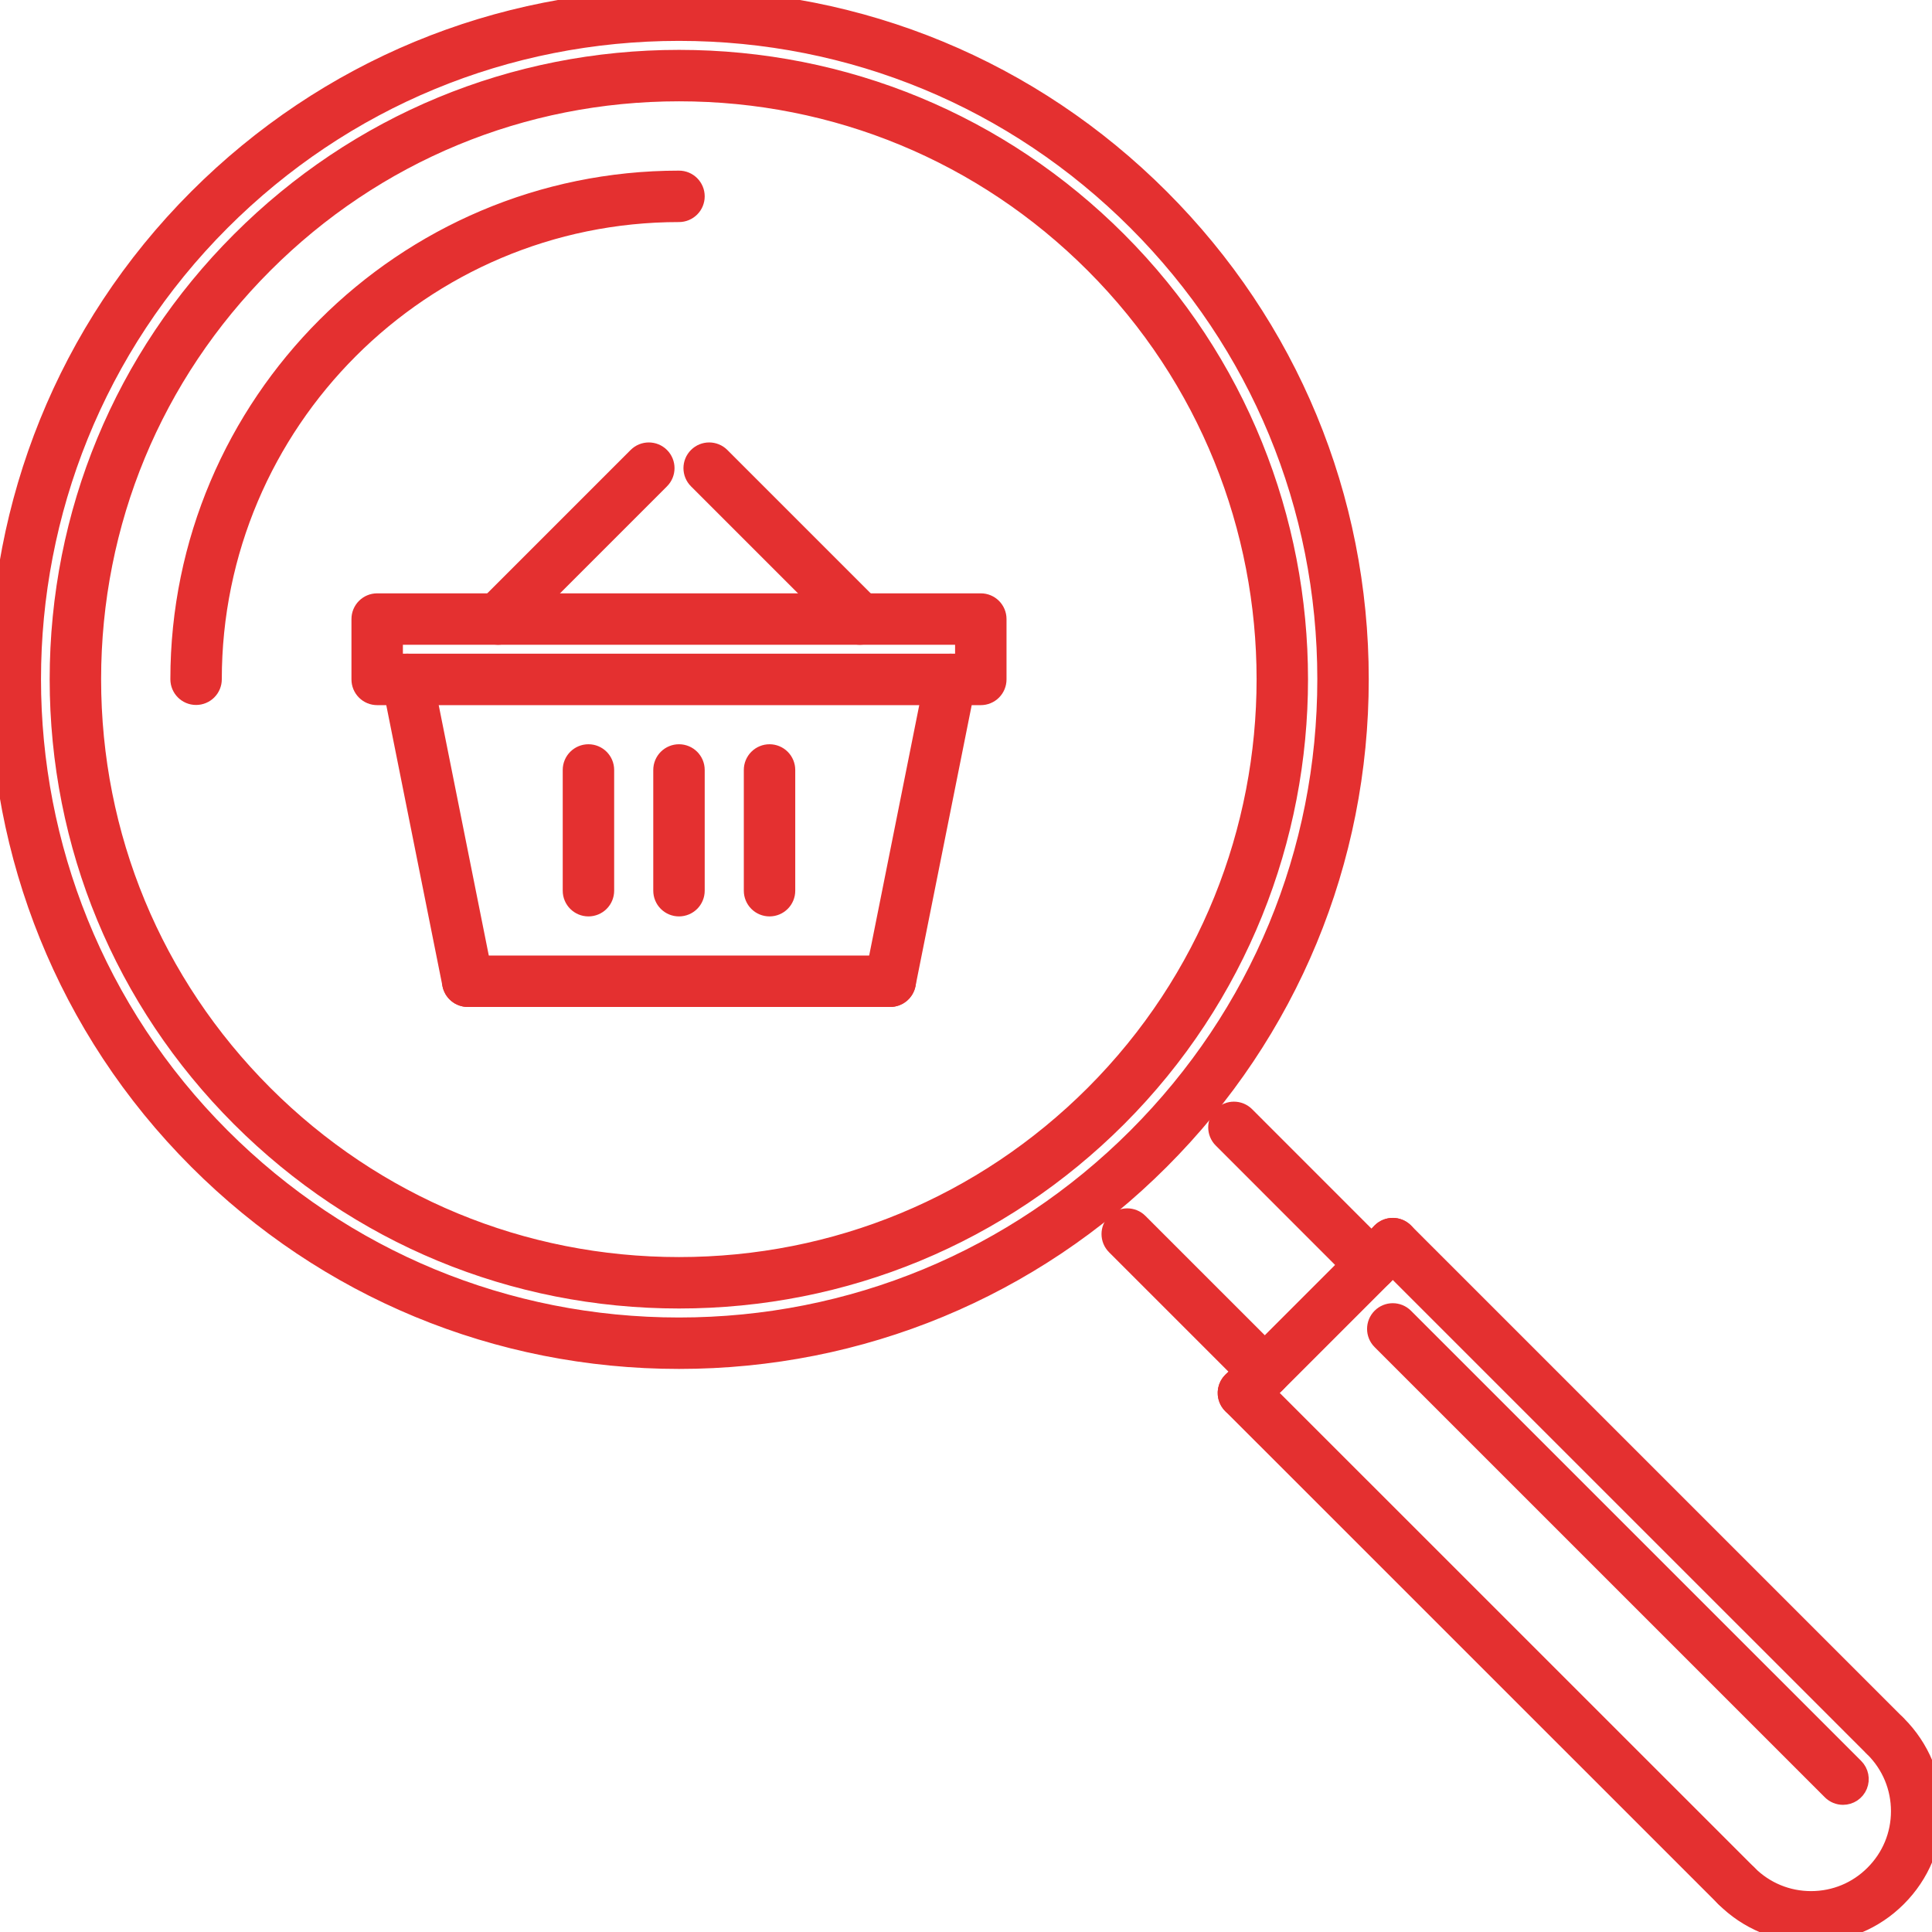
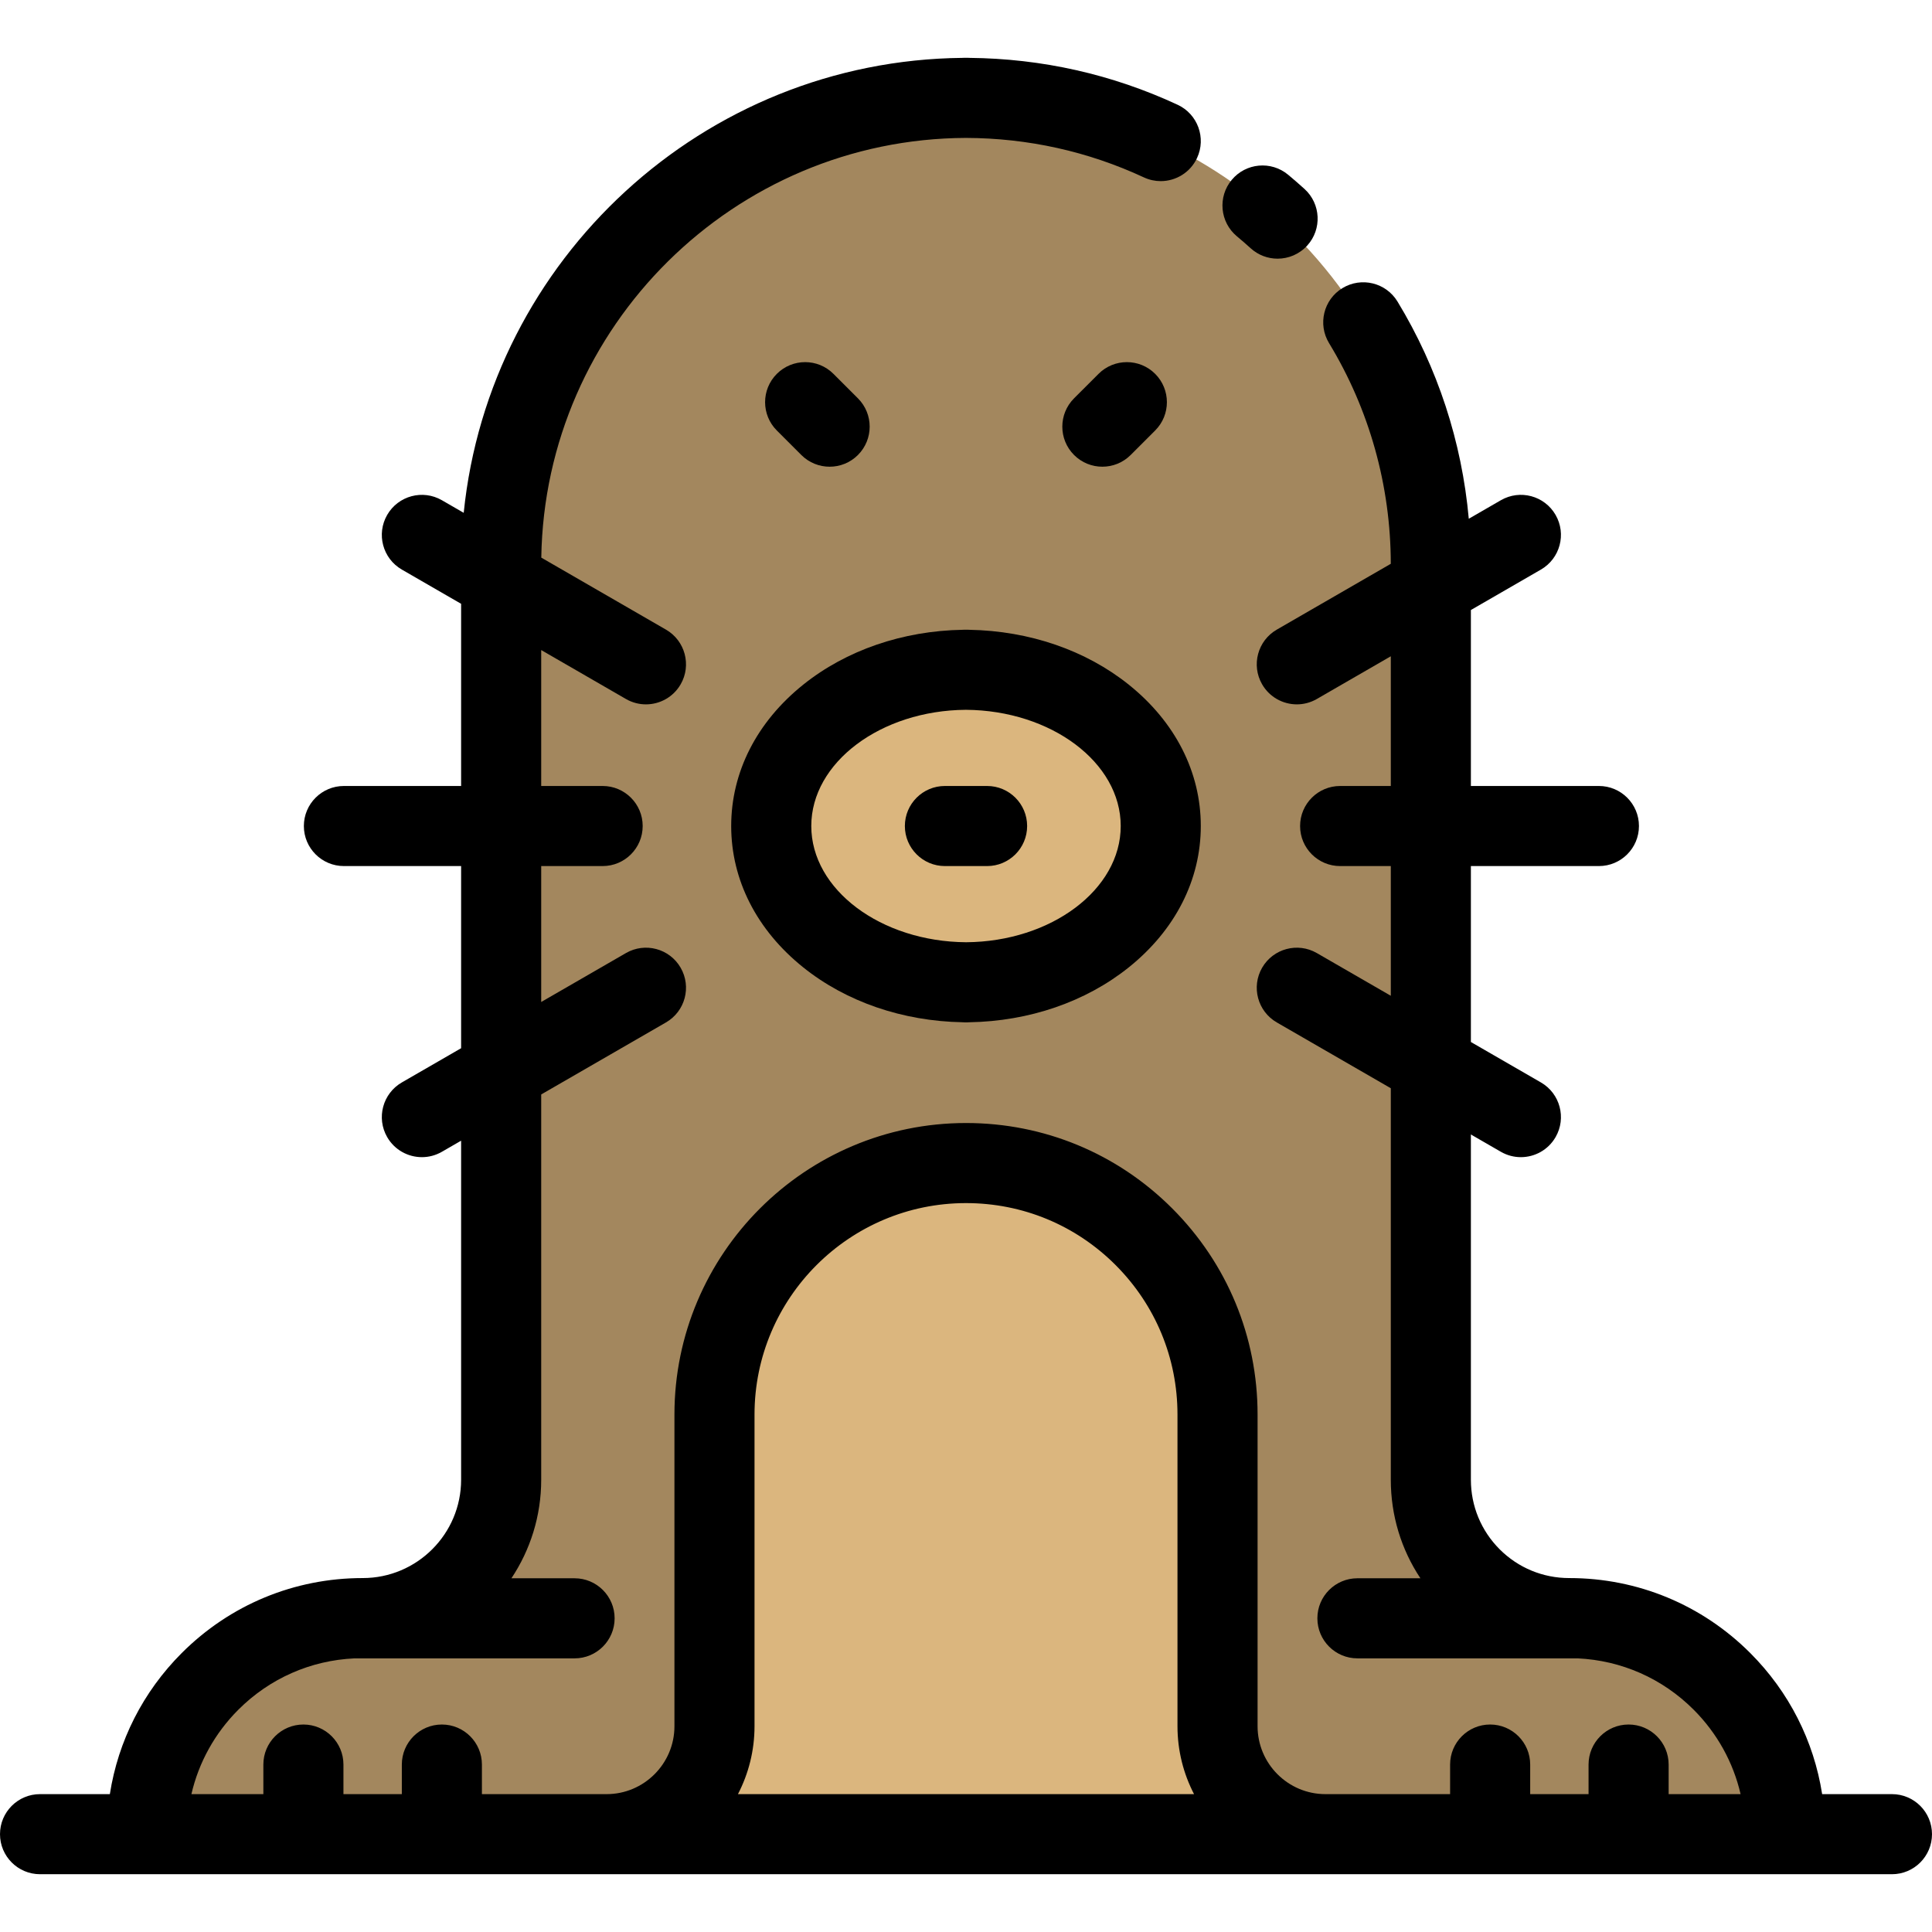
- <svg xmlns="http://www.w3.org/2000/svg" viewBox="0 0 1024 1024" fill="#E43030" class="icon" version="1.1" stroke="#E43030" stroke-width="11.264">
+ <svg xmlns="http://www.w3.org/2000/svg" height="200px" width="200px" version="1.1" id="Layer_1" viewBox="0 0 512 512" xml:space="preserve" fill="#000000">
  <g id="SVGRepo_bgCarrier" stroke-width="0" />
  <g id="SVGRepo_tracerCarrier" stroke-linecap="round" stroke-linejoin="round" />
  <g id="SVGRepo_iconCarrier">
-     <path d="M359.876 719.926c-96.136 0-186.524-37.446-254.51-105.432-140.33-140.33-140.33-368.69 0-509.02C173.354 37.488 263.742 0.042 359.876 0.042c96.136 0 186.526 37.446 254.51 105.432 68.002 67.986 105.448 158.374 105.448 254.51 0.016 96.136-37.43 186.524-105.416 254.51-68 67.986-158.388 105.432-254.542 105.432z m0-703.886c-91.872 0-178.244 35.79-243.2 100.746-134.098 134.096-134.098 352.302 0 486.398 64.956 64.956 151.328 100.746 243.2 100.746 91.872 0 178.26-35.792 243.232-100.746 64.954-64.97 100.744-151.328 100.728-243.2 0-91.872-35.792-178.244-100.76-243.2-64.954-64.954-151.326-100.744-243.2-100.744z" fill="" />
-     <path d="M359.876 687.9c-87.59 0-169.95-34.102-231.888-96.026C66.064 529.95 31.96 447.608 31.96 360c0.016-87.608 34.12-169.95 96.06-231.874 61.924-61.942 144.282-96.058 231.888-96.058 87.592 0 169.934 34.102 231.86 96.028 127.832 127.864 127.832 335.898 0.032 463.78-61.958 61.922-144.316 96.024-231.924 96.024z m0.032-639.836c-83.342 0-161.668 32.448-220.578 91.372C80.42 198.346 47.974 276.674 47.958 360c0 83.326 32.43 161.654 91.34 220.562 58.91 58.894 137.252 91.342 220.578 91.342 83.328 0 161.686-32.448 220.612-91.342 121.568-121.63 121.552-319.542-0.032-441.158-58.894-58.892-137.22-91.34-220.548-91.34z" fill="" />
-     <path d="M103.93 368.014c-4.42 0-8-3.578-8-7.998 0-145.532 118.414-263.946 263.946-263.946 4.422 0 8 3.578 8 7.998a7.994 7.994 0 0 1-8 7.998c-136.72 0-247.948 111.228-247.948 247.95a7.994 7.994 0 0 1-7.998 7.998zM670.344 734.968a7.972 7.972 0 0 1-5.654-2.344L591.8 659.734a7.996 7.996 0 1 1 11.31-11.308L676 721.316a7.994 7.994 0 0 1-5.656 13.652zM726.894 678.45a7.972 7.972 0 0 1-5.654-2.344l-72.89-72.922a7.996 7.996 0 1 1 11.31-11.308l72.89 72.922a7.994 7.994 0 0 1-5.656 13.652z" fill="" />
-     <path d="M659.036 746.31a7.996 7.996 0 0 1-5.656-13.654l79.172-79.17a7.996 7.996 0 1 1 11.308 11.31l-79.17 79.17a7.97 7.97 0 0 1-5.654 2.344z" fill="" />
-     <path d="M998.402 927.32a7.976 7.976 0 0 1-5.656-2.344l-260.196-260.18a7.996 7.996 0 1 1 11.308-11.31l260.198 260.18a7.996 7.996 0 0 1-5.654 13.654zM920.292 1007.522a7.974 7.974 0 0 1-5.656-2.342L653.378 743.966a7.996 7.996 0 1 1 11.31-11.31l261.258 261.212a7.996 7.996 0 0 1-5.654 13.654z" fill="" />
-     <path d="M959.91 1023.958c-17.106 0-33.182-6.672-45.274-18.778a7.996 7.996 0 1 1 11.31-11.31c9.076 9.092 21.136 14.09 33.962 14.09h0.032c12.808-0.016 24.822-4.998 33.852-14.058 9.092-9.076 14.09-21.122 14.09-33.932 0-12.824-4.998-24.884-14.074-33.96a7.996 7.996 0 1 1 11.31-11.31c12.108 12.108 18.762 28.182 18.762 45.272s-6.654 33.15-18.762 45.242c-12.044 12.074-28.088 18.73-45.178 18.746l-0.03-0.002z" fill="" />
-     <path d="M976.844 950.97a7.974 7.974 0 0 1-5.656-2.342L732.55 710.006a7.996 7.996 0 1 1 11.308-11.31L982.496 937.32a7.996 7.996 0 0 1-5.652 13.65zM519.844 368.108H199.91a7.994 7.994 0 0 1-7.998-7.998v-31.994c0-4.42 3.578-8 7.998-8h319.934c4.422 0 8 3.578 8 8v31.994a7.994 7.994 0 0 1-8 7.998z m-311.934-15.996h303.936v-15.998H207.91v15.998z" fill="" />
-     <path d="M247.884 528.074a7.992 7.992 0 0 1-7.826-6.436l-31.994-159.966a7.976 7.976 0 0 1 6.28-9.404c4.154-0.876 8.53 1.922 9.404 6.28l31.992 159.966a7.976 7.976 0 0 1-6.28 9.404 7.524 7.524 0 0 1-1.576 0.156z" fill="" />
-     <path d="M471.854 528.074H247.9c-4.42 0-7.998-3.578-7.998-7.998s3.578-7.998 7.998-7.998h223.954c4.42 0 7.998 3.578 7.998 7.998s-3.576 7.998-7.998 7.998z" fill="" />
-     <path d="M471.87 528.074c-0.532 0-1.062-0.046-1.578-0.156a7.978 7.978 0 0 1-6.28-9.404l31.994-159.966c0.876-4.358 5.232-7.138 9.404-6.28a7.978 7.978 0 0 1 6.28 9.404l-31.994 159.966a7.99 7.99 0 0 1-7.826 6.436zM359.876 480.084a7.994 7.994 0 0 1-7.998-7.998V408.1a7.994 7.994 0 0 1 7.998-7.998c4.422 0 8 3.578 8 7.998v63.986a7.994 7.994 0 0 1-8 7.998zM407.868 480.084a7.994 7.994 0 0 1-7.998-7.998V408.1a7.994 7.994 0 0 1 7.998-7.998 7.994 7.994 0 0 1 7.998 7.998v63.986a7.992 7.992 0 0 1-7.998 7.998zM311.888 480.084c-4.42 0-8-3.576-8-7.998V408.1c0-4.42 3.578-7.998 8-7.998s7.998 3.578 7.998 7.998v63.986a7.994 7.994 0 0 1-7.998 7.998zM263.898 336.114a7.996 7.996 0 0 1-5.656-13.652l79.984-79.984a7.996 7.996 0 1 1 11.31 11.31l-79.984 79.984a7.97 7.97 0 0 1-5.654 2.342zM455.858 336.114a7.97 7.97 0 0 1-5.654-2.342l-79.984-79.984a7.996 7.996 0 1 1 11.31-11.31l79.984 79.984a7.996 7.996 0 0 1-5.656 13.652z" fill="" />
+     <path style="fill:#A3875E;" d="M255.999,177.491c-28.553,0.185-51.615,18.656-51.615,41.413c0,22.747,23.062,41.229,51.615,41.413 c28.553-0.185,51.615-18.667,51.615-41.413C307.615,196.147,284.553,177.676,255.999,177.491z M80.405,486.074H38.893 c0-15.812,6.414-30.126,16.767-40.491c10.364-10.365,24.678-16.767,40.481-16.767c20.262,0,36.671-16.409,36.671-36.671V283.912 v-65.007v-65.018v-4.352c0-68.122,55.109-123.372,123.188-123.601c68.078,0.228,123.188,55.479,123.188,123.601v6.001v63.369v63.369 v109.872c0,10.126,4.103,19.296,10.733,25.938c6.642,6.631,15.801,10.733,25.938,10.733c15.801,0,30.116,6.403,40.481,16.767 c10.353,10.364,16.767,24.678,16.767,40.491h-41.511h-36.692h-43.649c-15.791,0-28.596-12.806-28.596-28.608v-82.599 c0-18.406-7.467-35.064-19.524-47.133c-12.057-12.057-28.727-19.513-47.133-19.513c-36.812,0-66.656,29.834-66.656,66.646v82.599 c0,15.801-12.806,28.608-28.596,28.608h-43.649H80.405V486.074z" />
+     <g>
+       <path style="fill:#DBB67E;" d="M351.253,486.074H160.747c15.791,0,28.596-12.806,28.596-28.608v-82.599 c0-36.812,29.844-66.646,66.656-66.646c18.406,0,35.076,7.456,47.133,19.513c12.057,12.068,19.524,28.727,19.524,47.133v82.599 C322.657,473.269,335.462,486.074,351.253,486.074z" />
+       <path style="fill:#DBB67E;" d="M255.999,177.491c28.553,0.185,51.615,18.656,51.615,41.413c0,22.747-23.062,41.229-51.615,41.413 c-28.553-0.185-51.615-18.667-51.615-41.413C204.385,196.147,227.447,177.676,255.999,177.491z" />
+     </g>
+     <path d="M326.417,47.674c-3.749,4.505-3.136,11.196,1.369,14.945c1.236,1.029,2.468,2.1,3.662,3.181 c2.032,1.842,4.582,2.751,7.125,2.751c2.891,0,5.771-1.174,7.865-3.484c3.937-4.342,3.608-11.053-0.733-14.991 c-1.416-1.282-2.876-2.551-4.342-3.772C336.857,42.557,330.165,43.17,326.417,47.674z" />
+     <path d="M219.861,123.683c2.717,0,5.432-1.037,7.504-3.109c4.144-4.144,4.143-10.864-0.001-15.008l-6.49-6.489 c-4.143-4.145-10.864-4.144-15.008,0.001c-4.144,4.144-4.143,10.864,0.001,15.008l6.49,6.489 C214.43,122.647,217.145,123.683,219.861,123.683z" />
+     <path d="M212.846,256.35c11.377,9.127,26.333,14.271,42.26,14.557c0.154,0.006,0.305,0.023,0.459,0.023h0.434h0.068h0.366 c0.132,0,0.26-0.015,0.389-0.02c15.913-0.259,30.92-5.408,42.329-14.561c12.299-9.864,19.073-23.163,19.073-37.446 c0-14.287-6.774-27.587-19.073-37.45c-11.377-9.123-26.332-14.266-42.26-14.551c-0.153-0.006-0.303-0.023-0.458-0.023h-0.434h-0.068 h-0.366c-0.132,0-0.259,0.015-0.389,0.02c-15.914,0.259-30.92,5.407-42.329,14.555c-12.299,9.863-19.073,23.163-19.073,37.45 C193.774,233.187,200.546,246.486,212.846,256.35z M255.966,188.105c22.631,0.159,41.037,13.971,41.037,30.799 c0,16.83-18.406,30.641-40.968,30.8c-22.631-0.159-41.037-13.971-41.037-30.8C214.998,202.076,233.403,188.264,255.966,188.105z" />
+     <path d="M299.641,120.574l6.49-6.489c4.144-4.143,4.145-10.862,0.001-15.008c-4.142-4.143-10.862-4.144-15.008-0.001l-6.49,6.489 c-4.144,4.143-4.145,10.862-0.001,15.008c2.071,2.073,4.788,3.109,7.504,3.109C294.854,123.683,297.57,122.646,299.641,120.574z" />
+     <path d="M250.411,229.517h11.178c5.86,0,10.612-4.752,10.612-10.612s-4.752-10.612-10.612-10.612h-11.178 c-5.86,0-10.612,4.752-10.612,10.612S244.55,229.517,250.411,229.517z" />
+     <path d="M501.388,475.462h-18.501c-2.201-14.09-8.764-27.091-19.043-37.383c-12.817-12.817-29.859-19.875-47.985-19.875 c-6.963,0-13.51-2.71-18.427-7.619c-4.922-4.929-7.631-11.478-7.631-18.439v-91.498l7.948,4.589c1.67,0.965,3.495,1.423,5.293,1.423 c3.669,0,7.236-1.905,9.202-5.31c2.93-5.076,1.189-11.565-3.887-14.495L389.8,276.141v-46.624h33.928 c5.86,0,10.612-4.752,10.612-10.612s-4.752-10.612-10.612-10.612H389.8v-46.631l18.559-10.718c5.075-2.931,6.814-9.421,3.882-14.496 c-2.931-5.076-9.419-6.819-14.496-3.882l-8.503,4.91c-1.828-20.373-8.257-40.071-18.896-57.571 c-3.045-5.007-9.571-6.598-14.581-3.555c-5.008,3.045-6.6,9.573-3.555,14.581c10.685,17.576,16.341,37.794,16.364,58.481 l-30.214,17.447c-5.075,2.932-6.814,9.421-3.883,14.497c1.966,3.404,5.533,5.307,9.201,5.307c1.8,0,3.625-0.46,5.296-1.424 l19.602-11.32v34.375H355.15c-5.86,0-10.612,4.752-10.612,10.612s4.752,10.612,10.612,10.612h13.426v34.371l-19.602-11.317 c-5.078-2.931-11.566-1.19-14.497,3.883c-2.931,5.076-1.192,11.566,3.883,14.497l30.216,17.443v103.75 c0,9.425,2.741,18.43,7.847,26.113H359.73c-5.86,0-10.612,4.752-10.612,10.612c0,5.86,4.752,10.612,10.612,10.612h58.289 c0.011,0,0.021-0.001,0.032-0.001c11.634,0.535,22.496,5.316,30.781,13.603c6.252,6.257,10.497,13.976,12.444,22.379h-19.068v-7.837 c0-5.86-4.752-10.612-10.612-10.612c-5.86,0-10.612,4.752-10.612,10.612v7.837h-15.468v-7.837c0-5.86-4.752-10.612-10.612-10.612 c-5.86,0-10.612,4.752-10.612,10.612v7.837h-33.037c-9.917,0-17.984-8.072-17.984-17.995v-82.6c0-20.626-8.036-40.028-22.632-54.635 c-14.586-14.588-33.989-22.622-54.636-22.622c-42.606,0-77.269,34.658-77.269,77.258v82.6c0,9.923-8.068,17.995-17.984,17.995 h-33.037v-7.837c0-5.86-4.752-10.612-10.612-10.612s-10.612,4.752-10.612,10.612v7.837H91.017v-7.837 c0-5.86-4.752-10.612-10.612-10.612s-10.612,4.752-10.612,10.612v7.837H50.724c1.946-8.402,6.192-16.12,12.439-22.374 c8.289-8.29,19.152-13.072,30.786-13.607c0.011,0,0.021,0.001,0.032,0.001h58.289c5.86,0,10.612-4.752,10.612-10.612 c0-5.86-4.752-10.612-10.612-10.612h-16.736c4.98-7.488,7.891-16.466,7.891-26.113V290.043l33.067-19.09 c5.076-2.93,6.816-9.42,3.886-14.496c-2.931-5.076-9.42-6.816-14.496-3.886l-22.457,12.965v-36.019h16.281 c5.86,0,10.612-4.752,10.612-10.612s-4.752-10.612-10.612-10.612h-16.281v-36.021l22.455,12.968 c1.671,0.965,3.497,1.424,5.296,1.424c3.668,0,7.234-1.904,9.201-5.307c2.931-5.075,1.192-11.565-3.883-14.497l-33.047-19.085 c0.944-61.276,51.063-111.001,112.551-111.227c16.471,0.06,32.333,3.581,47.143,10.462c1.446,0.673,2.968,0.991,4.464,0.991 c4.002,0,7.834-2.274,9.63-6.142c2.47-5.315,0.163-11.625-5.151-14.095c-17.364-8.069-35.933-12.245-55.2-12.428 c-0.151-0.006-0.298-0.022-0.451-0.022c-0.141,0-0.289,0.004-0.434,0.007c-0.145-0.003-0.293-0.007-0.434-0.007 c-0.15,0-0.294,0.016-0.443,0.022c-68.78,0.655-125.412,53.437-132.234,120.568l-5.78-3.339c-5.077-2.931-11.565-1.191-14.497,3.883 c-2.931,5.075-1.192,11.565,3.883,14.497l15.706,9.07v48.278H91.138c-5.86,0-10.612,4.752-10.612,10.612s4.752,10.612,10.612,10.612 h31.062v48.271l-15.706,9.067c-5.075,2.932-6.814,9.421-3.883,14.497c1.966,3.404,5.533,5.307,9.201,5.307 c1.8,0,3.625-0.46,5.296-1.424l5.092-2.94v89.849c0,14.369-11.69,26.059-26.059,26.059c-18.126,0-35.168,7.058-47.99,19.88 c-10.276,10.287-16.838,23.288-19.039,37.379H10.612C4.752,475.462,0,480.214,0,486.074c0,5.86,4.752,10.612,10.612,10.612h490.776 c5.86,0,10.612-4.752,10.612-10.612C512,480.214,507.248,475.462,501.388,475.462z M199.955,457.467v-82.6 c0-30.897,25.141-56.034,56.045-56.034c14.977,0,29.05,5.826,39.625,16.402c10.589,10.597,16.42,24.672,16.42,39.632v82.6 c0,6.484,1.591,12.601,4.388,17.995H195.566C198.364,470.068,199.955,463.951,199.955,457.467z" />
  </g>
</svg>
